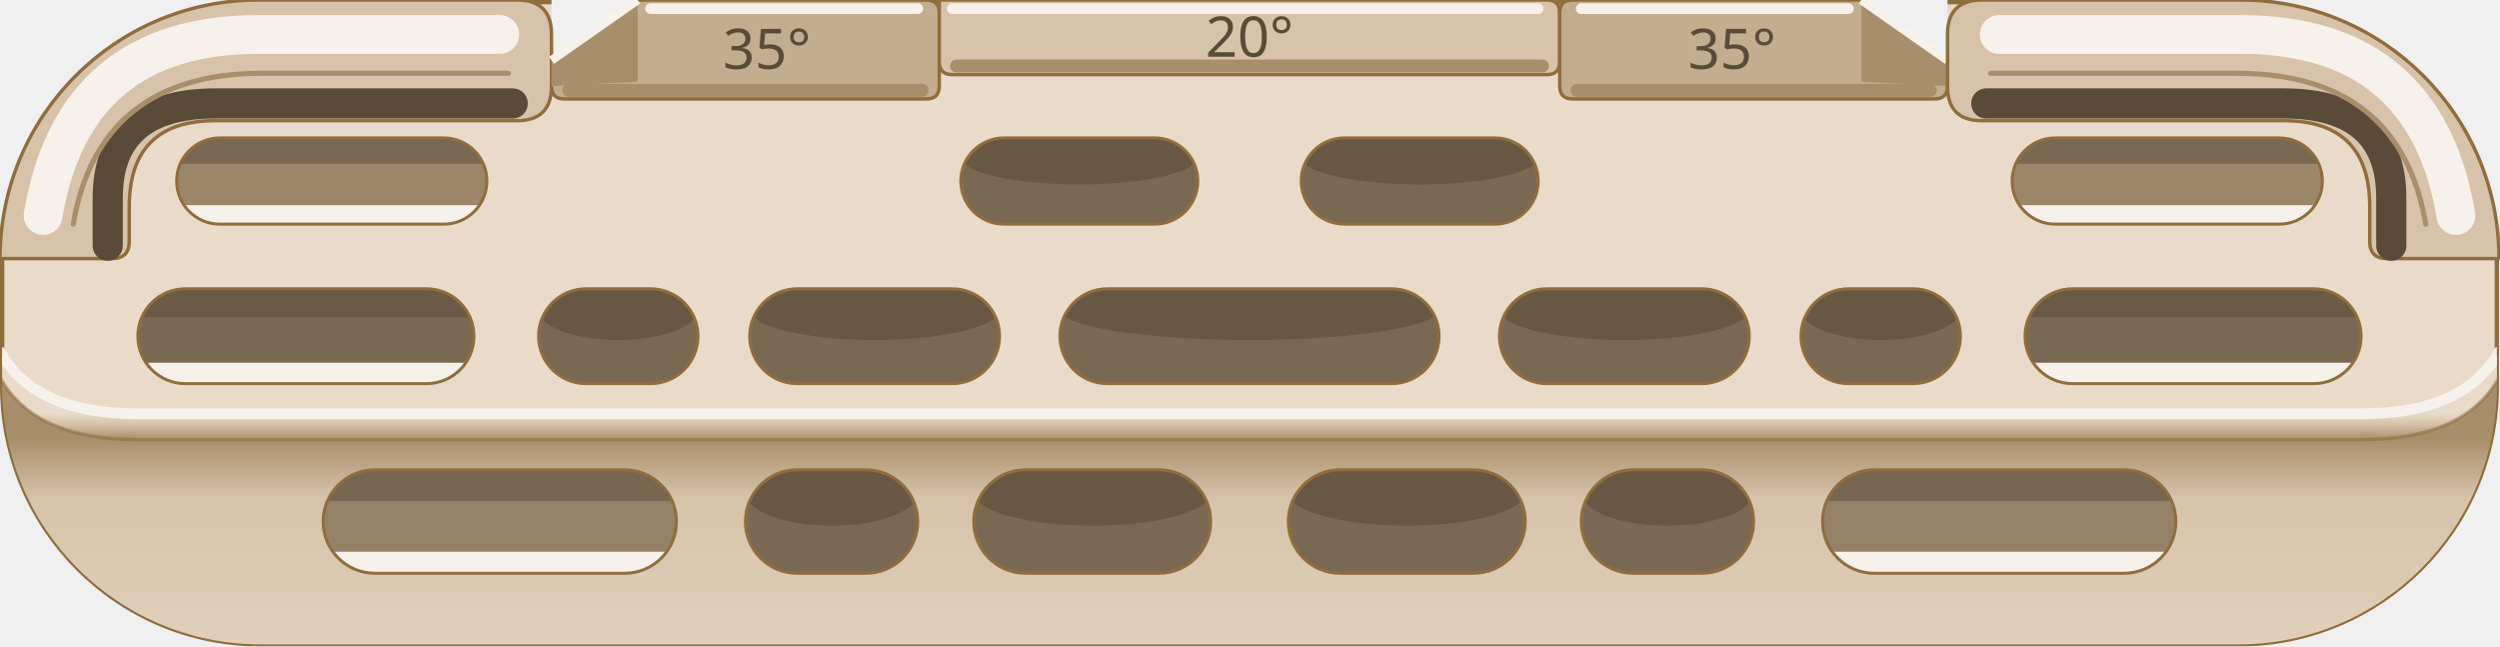
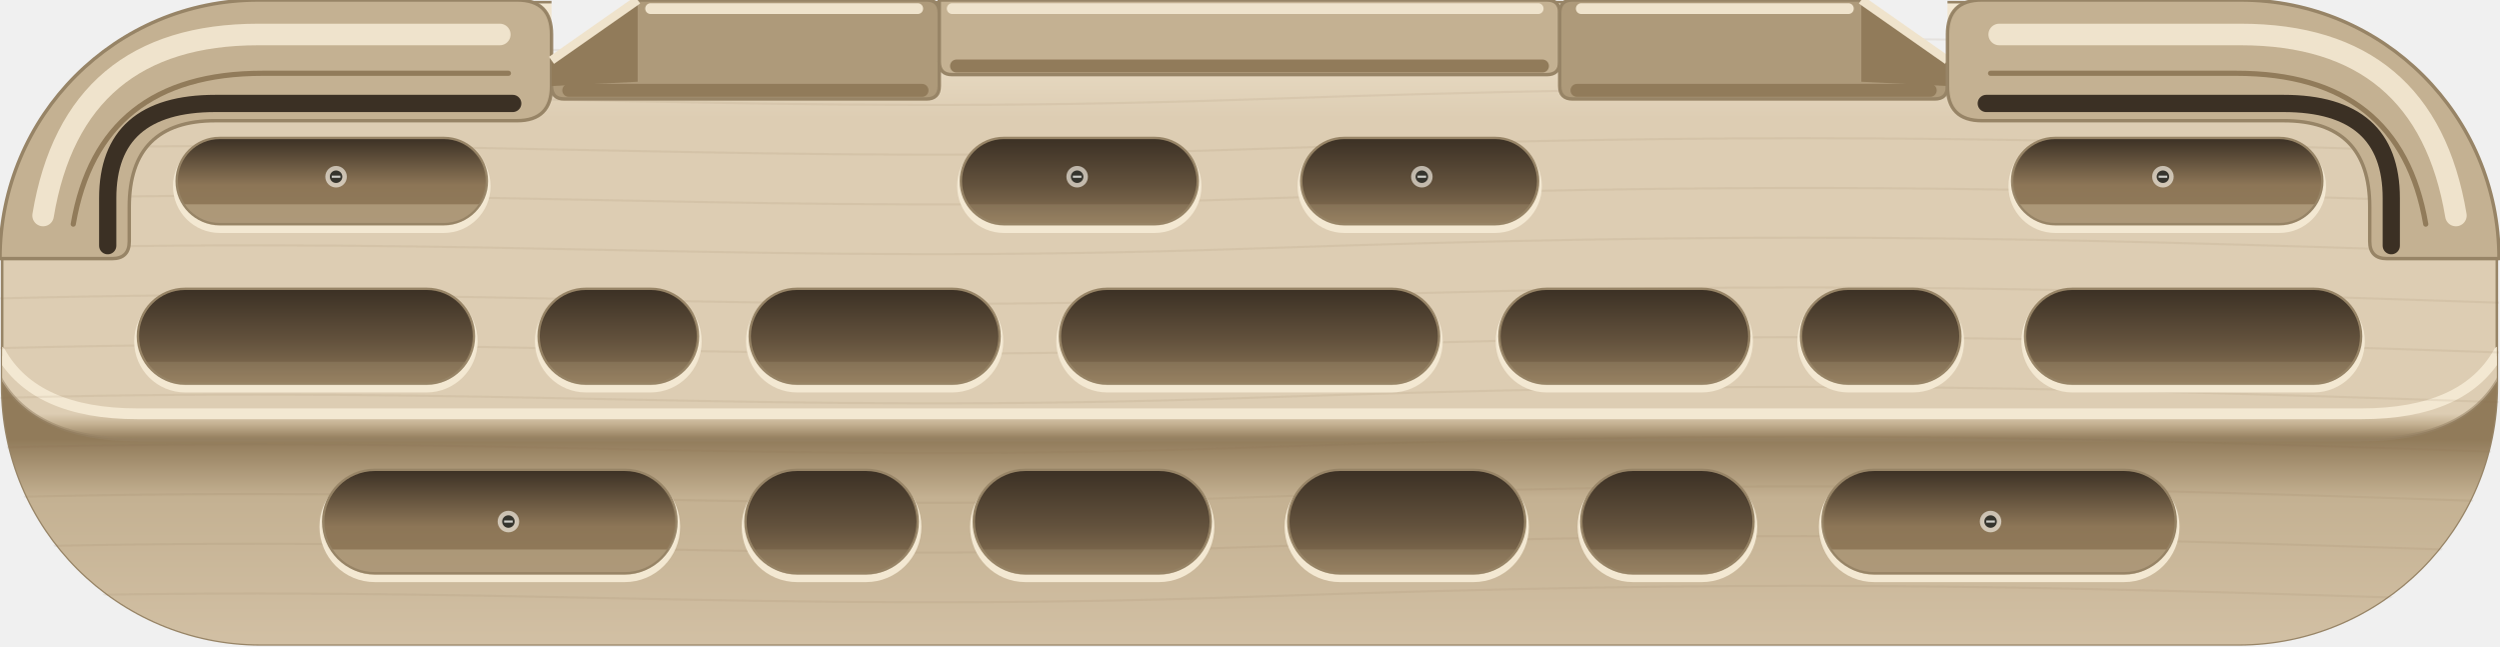
<svg xmlns="http://www.w3.org/2000/svg" viewBox="0 0 580 150" width="1160" height="300">
  <defs>
+     <clipPath id="material-clip">
+       <rect width="580" height="150" rx="60" />
+     </clipPath>
+     <linearGradient id="board-light" x1="0" y1="0" x2="0" y2="1">
+       <stop offset="0" stop-color="#F3E8D2" />
+       <stop offset="0.18" stop-color="#DDCDB3" />
+       <stop offset="0.8" stop-color="#DDCDB3" />
+       <stop offset="1" stop-color="#C4B192" />
+     </linearGradient>
    <mask id="board-silhouette">
      <rect width="580" height="150" fill="white" />
      <path d="M0 0 H20 L0 14.004 Z" transform="translate(128 0)" fill="black" />
      <path d="M0 0 H20 L0 14.004 Z" transform="translate(452 0) scale(-1 1)" fill="black" />
    </mask>
    <clipPath id="body-clip">
      <rect x="0.5" y="0.5" width="579" height="149" rx="60" />
    </clipPath>
    <linearGradient id="lower-face" gradientUnits="userSpaceOnUse" x1="0" y1="102" x2="0" y2="150">
-       <stop offset="0" stop-color="#A88F6C" />
-       <stop offset="0.28" stop-color="#D6C3A9" />
-       <stop offset="1" stop-color="#e0d0bb" />
+       <stop offset="0" stop-color="#917B5A" />
+       <stop offset="0.28" stop-color="#C4B192" />
+       <stop offset="1" stop-color="#d2c0a4" />
    </linearGradient>
    <linearGradient id="ledge-roll" gradientUnits="userSpaceOnUse" x1="0" y1="96" x2="0" y2="102">
-       <stop offset="0" stop-color="#E8DBC9" />
-       <stop offset="0.4" stop-color="#D6C3A9" />
-       <stop offset="1" stop-color="#A88F6C" />
-     </linearGradient>
-     <clipPath id="clip-edge-small-l">
+       <stop offset="0" stop-color="#DDCDB3" />
+       <stop offset="0.4" stop-color="#C4B192" />
+       <stop offset="1" stop-color="#917B5A" />
+     </linearGradient>
+     <clipPath id="cut-edge-small-l">
      <rect x="41" y="32" width="72" height="20" rx="10" />
    </clipPath>
-     <clipPath id="clip-pocket-4f-deep-l">
+     <linearGradient id="cavity-edge-small-l" x1="0" y1="0" x2="0" y2="1">
+       <stop offset="0" stop-color="#3B3024" />
+       <stop offset="0.55" stop-color="#8D7657" />
+       <stop offset="1" stop-color="#917B5A" />
+     </linearGradient>
+     <clipPath id="cut-pocket-4f-deep-l">
      <rect x="223" y="32" width="55" height="20" rx="10" />
    </clipPath>
-     <clipPath id="clip-pocket-4f-deep-r">
+     <linearGradient id="cavity-pocket-4f-deep-l" x1="0" y1="0" x2="0" y2="1">
+       <stop offset="0" stop-color="#3B3024" />
+       <stop offset="0.55" stop-color="#63523D" />
+       <stop offset="1" stop-color="#8D7657" />
+     </linearGradient>
+     <clipPath id="cut-pocket-4f-deep-r">
      <rect x="302" y="32" width="55" height="20" rx="10" />
    </clipPath>
-     <clipPath id="clip-edge-small-r">
+     <linearGradient id="cavity-pocket-4f-deep-r" x1="0" y1="0" x2="0" y2="1">
+       <stop offset="0" stop-color="#3B3024" />
+       <stop offset="0.55" stop-color="#63523D" />
+       <stop offset="1" stop-color="#8D7657" />
+     </linearGradient>
+     <clipPath id="cut-edge-small-r">
      <rect x="467" y="32" width="72" height="20" rx="10" />
    </clipPath>
-     <clipPath id="clip-edge-large-l">
+     <linearGradient id="cavity-edge-small-r" x1="0" y1="0" x2="0" y2="1">
+       <stop offset="0" stop-color="#3B3024" />
+       <stop offset="0.55" stop-color="#8D7657" />
+       <stop offset="1" stop-color="#917B5A" />
+     </linearGradient>
+     <clipPath id="cut-edge-large-l">
      <rect x="32" y="67" width="78" height="22" rx="11" />
    </clipPath>
-     <clipPath id="clip-pocket-2f-deep-l">
+     <linearGradient id="cavity-edge-large-l" x1="0" y1="0" x2="0" y2="1">
+       <stop offset="0" stop-color="#3B3024" />
+       <stop offset="0.55" stop-color="#63523D" />
+       <stop offset="1" stop-color="#8D7657" />
+     </linearGradient>
+     <clipPath id="cut-pocket-2f-deep-l">
      <rect x="125" y="67" width="37" height="22" rx="11" />
    </clipPath>
-     <clipPath id="clip-pocket-3f-deep-l">
+     <linearGradient id="cavity-pocket-2f-deep-l" x1="0" y1="0" x2="0" y2="1">
+       <stop offset="0" stop-color="#3B3024" />
+       <stop offset="0.55" stop-color="#63523D" />
+       <stop offset="1" stop-color="#8D7657" />
+     </linearGradient>
+     <clipPath id="cut-pocket-3f-deep-l">
      <rect x="174" y="67" width="58" height="22" rx="11" />
    </clipPath>
-     <clipPath id="clip-slot-flat">
+     <linearGradient id="cavity-pocket-3f-deep-l" x1="0" y1="0" x2="0" y2="1">
+       <stop offset="0" stop-color="#3B3024" />
+       <stop offset="0.55" stop-color="#63523D" />
+       <stop offset="1" stop-color="#8D7657" />
+     </linearGradient>
+     <clipPath id="cut-slot-flat">
      <rect x="246" y="67" width="88" height="22" rx="11" />
    </clipPath>
-     <clipPath id="clip-pocket-3f-deep-r">
+     <linearGradient id="cavity-slot-flat" x1="0" y1="0" x2="0" y2="1">
+       <stop offset="0" stop-color="#3B3024" />
+       <stop offset="0.55" stop-color="#63523D" />
+       <stop offset="1" stop-color="#8D7657" />
+     </linearGradient>
+     <clipPath id="cut-pocket-3f-deep-r">
      <rect x="348" y="67" width="58" height="22" rx="11" />
    </clipPath>
-     <clipPath id="clip-pocket-2f-deep-r">
+     <linearGradient id="cavity-pocket-3f-deep-r" x1="0" y1="0" x2="0" y2="1">
+       <stop offset="0" stop-color="#3B3024" />
+       <stop offset="0.55" stop-color="#63523D" />
+       <stop offset="1" stop-color="#8D7657" />
+     </linearGradient>
+     <clipPath id="cut-pocket-2f-deep-r">
      <rect x="418" y="67" width="37" height="22" rx="11" />
    </clipPath>
-     <clipPath id="clip-edge-large-r">
+     <linearGradient id="cavity-pocket-2f-deep-r" x1="0" y1="0" x2="0" y2="1">
+       <stop offset="0" stop-color="#3B3024" />
+       <stop offset="0.55" stop-color="#63523D" />
+       <stop offset="1" stop-color="#8D7657" />
+     </linearGradient>
+     <clipPath id="cut-edge-large-r">
      <rect x="470" y="67" width="78" height="22" rx="11" />
    </clipPath>
-     <clipPath id="clip-edge-medium-l">
+     <linearGradient id="cavity-edge-large-r" x1="0" y1="0" x2="0" y2="1">
+       <stop offset="0" stop-color="#3B3024" />
+       <stop offset="0.55" stop-color="#63523D" />
+       <stop offset="1" stop-color="#8D7657" />
+     </linearGradient>
+     <clipPath id="cut-edge-medium-l">
      <rect x="75" y="109" width="82" height="24" rx="12" />
    </clipPath>
-     <clipPath id="clip-pocket-2f-shallow-l">
+     <linearGradient id="cavity-edge-medium-l" x1="0" y1="0" x2="0" y2="1">
+       <stop offset="0" stop-color="#3B3024" />
+       <stop offset="0.55" stop-color="#8D7657" />
+       <stop offset="1" stop-color="#917B5A" />
+     </linearGradient>
+     <clipPath id="cut-pocket-2f-shallow-l">
      <rect x="173" y="109" width="40" height="24" rx="12" />
    </clipPath>
-     <clipPath id="clip-pocket-3f-shallow-l">
+     <linearGradient id="cavity-pocket-2f-shallow-l" x1="0" y1="0" x2="0" y2="1">
+       <stop offset="0" stop-color="#3B3024" />
+       <stop offset="0.55" stop-color="#63523D" />
+       <stop offset="1" stop-color="#8D7657" />
+     </linearGradient>
+     <clipPath id="cut-pocket-3f-shallow-l">
      <rect x="226" y="109" width="55" height="24" rx="12" />
    </clipPath>
-     <clipPath id="clip-pocket-3f-shallow-r">
+     <linearGradient id="cavity-pocket-3f-shallow-l" x1="0" y1="0" x2="0" y2="1">
+       <stop offset="0" stop-color="#3B3024" />
+       <stop offset="0.55" stop-color="#63523D" />
+       <stop offset="1" stop-color="#8D7657" />
+     </linearGradient>
+     <clipPath id="cut-pocket-3f-shallow-r">
      <rect x="299" y="109" width="55" height="24" rx="12" />
    </clipPath>
-     <clipPath id="clip-pocket-2f-shallow-r">
+     <linearGradient id="cavity-pocket-3f-shallow-r" x1="0" y1="0" x2="0" y2="1">
+       <stop offset="0" stop-color="#3B3024" />
+       <stop offset="0.55" stop-color="#63523D" />
+       <stop offset="1" stop-color="#8D7657" />
+     </linearGradient>
+     <clipPath id="cut-pocket-2f-shallow-r">
      <rect x="367" y="109" width="40" height="24" rx="12" />
    </clipPath>
-     <clipPath id="clip-edge-medium-r">
+     <linearGradient id="cavity-pocket-2f-shallow-r" x1="0" y1="0" x2="0" y2="1">
+       <stop offset="0" stop-color="#3B3024" />
+       <stop offset="0.55" stop-color="#63523D" />
+       <stop offset="1" stop-color="#8D7657" />
+     </linearGradient>
+     <clipPath id="cut-edge-medium-r">
      <rect x="423" y="109" width="82" height="24" rx="12" />
    </clipPath>
+     <linearGradient id="cavity-edge-medium-r" x1="0" y1="0" x2="0" y2="1">
+       <stop offset="0" stop-color="#3B3024" />
+       <stop offset="0.55" stop-color="#8D7657" />
+       <stop offset="1" stop-color="#917B5A" />
+     </linearGradient>
  </defs>
-   <rect x="0.5" y="0.5" width="579" height="149" rx="60" fill="#E8DBC9" stroke="#8F6D3D" stroke-width="1" mask="url(#board-silhouette)" />
+   <rect x="0.5" y="0.5" width="579" height="149" rx="60" fill="url(#board-light)" stroke="#978466" stroke-width="0.6" mask="url(#board-silhouette)" />
  <g clip-path="url(#body-clip)">
    <path d="M0 81.6 Q8 96 32 96      H548 Q572 96 580 81.6 V150 H0 Z" fill="url(#lower-face)" />
    <path d="M0 81.6 Q8 96 32 96      H548 Q572 96 580 81.6 v6       Q572 102 548 102       H32 Q8 102 0 87.6 Z" fill="url(#ledge-roll)" />
-     <path d="M0 81.6 Q8 96 32 96      H548 Q572 96 580 81.6" fill="none" stroke="#F6F1EA" stroke-width="2.5" stroke-linecap="round" />
-     <path d="M0 87.6 Q8 102 32 102      H548 Q572 102 580 87.6" fill="none" stroke="#8F6D3D" stroke-width="0.8" opacity="0.55" />
-   </g>
-   <g transform="translate(0 0)">
-     <path d="M120 0 Q128 0 128 8     V20 Q128 28 120 28     H50 Q30 28 30 48     V56 Q30 60 26 60     H0 A60 60 0 0 1 60 0 Z" fill="#D6C3A9" stroke="#8F6D3D" stroke-width="0.8" stroke-linejoin="round" />
-     <path d="M25 57 V46       Q25 24 50 24       H119" fill="none" stroke="#5A4B39" stroke-width="7" stroke-linecap="round" />
-     <path d="M10 50 Q17 8 60 8 H116" fill="none" stroke="#F6F1EA" stroke-width="9" stroke-linecap="round" />
-     <path d="M17 52 Q23 17 61 17 H118" fill="none" stroke="#A88F6C" stroke-width="1.2" stroke-linecap="round" />
-   </g>
-   <g transform="translate(128 0)">
-     <path d="M0 14.004 L20 0 H87 Q90 0 90 3     V19.963 Q90 22.963 87 22.963     H3 Q0 22.963 0 19.963 Z" fill="#c2ad8f" stroke="#8F6D3D" stroke-width="0.8" stroke-linejoin="round" />
-     <path d="M0 14.004 L20 0 L20 18.963 L0 19.963 Z" fill="#A88F6C" />
-     <path d="M0 14.004 L20 0" stroke="#F6F1EA" stroke-width="2" />
-     <path d="M23 2 H85" stroke="#F6F1EA" stroke-width="2.5" stroke-linecap="round" />
-     <path d="M4 20.963 H86" stroke="#A88F6C" stroke-width="3" stroke-linecap="round" />
-   </g>
-   <text x="178" y="15.982" text-anchor="middle" font-family="Geist Mono" font-size="13" fill="#5A4B39">35°</text>
-   <g transform="translate(218 0)">
-     <path d="M0 0 L0 0 H141 Q144 0 144 3     V14.315 Q144 17.315 141 17.315     H3 Q0 17.315 0 14.315 Z" fill="#d6c3a9" stroke="#8F6D3D" stroke-width="0.8" stroke-linejoin="round" />
-     <path d="M3 2 H139" stroke="#F6F1EA" stroke-width="2.5" stroke-linecap="round" />
-     <path d="M4 15.315 H140" stroke="#A88F6C" stroke-width="3" stroke-linecap="round" />
-   </g>
-   <text x="290" y="13.157" text-anchor="middle" font-family="Geist Mono" font-size="13" fill="#5A4B39">20°</text>
-   <g transform="translate(452 0) scale(-1 1)">
-     <path d="M0 14.004 L20 0 H87 Q90 0 90 3     V19.963 Q90 22.963 87 22.963     H3 Q0 22.963 0 19.963 Z" fill="#c2ad8f" stroke="#8F6D3D" stroke-width="0.8" stroke-linejoin="round" />
-     <path d="M0 14.004 L20 0 L20 18.963 L0 19.963 Z" fill="#A88F6C" />
-     <path d="M0 14.004 L20 0" stroke="#F6F1EA" stroke-width="2" />
-     <path d="M23 2 H85" stroke="#F6F1EA" stroke-width="2.5" stroke-linecap="round" />
-     <path d="M4 20.963 H86" stroke="#A88F6C" stroke-width="3" stroke-linecap="round" />
-   </g>
-   <text x="402" y="15.982" text-anchor="middle" font-family="Geist Mono" font-size="13" fill="#5A4B39">35°</text>
-   <g transform="translate(580 0) scale(-1 1)">
-     <path d="M120 0 Q128 0 128 8     V20 Q128 28 120 28     H50 Q30 28 30 48     V56 Q30 60 26 60     H0 A60 60 0 0 1 60 0 Z" fill="#D6C3A9" stroke="#8F6D3D" stroke-width="0.8" stroke-linejoin="round" />
-     <path d="M25 57 V46       Q25 24 50 24       H119" fill="none" stroke="#5A4B39" stroke-width="7" stroke-linecap="round" />
-     <path d="M10 50 Q17 8 60 8 H116" fill="none" stroke="#F6F1EA" stroke-width="9" stroke-linecap="round" />
-     <path d="M17 52 Q23 17 61 17 H118" fill="none" stroke="#A88F6C" stroke-width="1.2" stroke-linecap="round" />
-   </g>
-   <rect x="41" y="32" width="72" height="20" rx="10" fill="#9b866a" />
-   <rect x="41" y="32" width="72" height="6" fill="#5A4B39" opacity="0.5" clip-path="url(#clip-edge-small-l)" />
-   <rect x="41" y="47.6" width="72" height="4.4" fill="#F6F1EA" clip-path="url(#clip-edge-small-l)" />
-   <rect x="41" y="32" width="72" height="20" rx="10" fill="none" stroke="#8F6D3D" stroke-width="0.7" />
-   <rect x="223" y="32" width="55" height="20" rx="10" fill="#7A6952" />
-   <ellipse cx="250.5" cy="36.4" rx="27.5" ry="6.4" fill="#5A4B39" opacity="0.6" clip-path="url(#clip-pocket-4f-deep-l)" />
-   <rect x="223" y="32" width="55" height="20" rx="10" fill="none" stroke="#8F6D3D" stroke-width="0.7" />
-   <rect x="302" y="32" width="55" height="20" rx="10" fill="#7A6952" />
-   <ellipse cx="329.5" cy="36.4" rx="27.5" ry="6.4" fill="#5A4B39" opacity="0.6" clip-path="url(#clip-pocket-4f-deep-r)" />
-   <rect x="302" y="32" width="55" height="20" rx="10" fill="none" stroke="#8F6D3D" stroke-width="0.7" />
-   <rect x="467" y="32" width="72" height="20" rx="10" fill="#9b866a" />
-   <rect x="467" y="32" width="72" height="6" fill="#5A4B39" opacity="0.5" clip-path="url(#clip-edge-small-r)" />
-   <rect x="467" y="47.6" width="72" height="4.4" fill="#F6F1EA" clip-path="url(#clip-edge-small-r)" />
-   <rect x="467" y="32" width="72" height="20" rx="10" fill="none" stroke="#8F6D3D" stroke-width="0.7" />
-   <rect x="32" y="67" width="78" height="22" rx="11" fill="#7a6952" />
-   <rect x="32" y="67" width="78" height="6.6" fill="#5A4B39" opacity="0.5" clip-path="url(#clip-edge-large-l)" />
-   <rect x="32" y="84.16" width="78" height="4.84" fill="#F6F1EA" clip-path="url(#clip-edge-large-l)" />
-   <rect x="32" y="67" width="78" height="22" rx="11" fill="none" stroke="#8F6D3D" stroke-width="0.7" />
-   <rect x="125" y="67" width="37" height="22" rx="11" fill="#7A6952" />
-   <ellipse cx="143.5" cy="71.84" rx="18.5" ry="7.04" fill="#5A4B39" opacity="0.6" clip-path="url(#clip-pocket-2f-deep-l)" />
-   <rect x="125" y="67" width="37" height="22" rx="11" fill="none" stroke="#8F6D3D" stroke-width="0.7" />
-   <rect x="174" y="67" width="58" height="22" rx="11" fill="#7A6952" />
-   <ellipse cx="203" cy="71.84" rx="29" ry="7.04" fill="#5A4B39" opacity="0.6" clip-path="url(#clip-pocket-3f-deep-l)" />
-   <rect x="174" y="67" width="58" height="22" rx="11" fill="none" stroke="#8F6D3D" stroke-width="0.7" />
-   <rect x="246" y="67" width="88" height="22" rx="11" fill="#7A6952" />
-   <ellipse cx="290" cy="71.84" rx="44" ry="7.04" fill="#5A4B39" opacity="0.6" clip-path="url(#clip-slot-flat)" />
-   <rect x="246" y="67" width="88" height="22" rx="11" fill="none" stroke="#8F6D3D" stroke-width="0.7" />
-   <rect x="348" y="67" width="58" height="22" rx="11" fill="#7A6952" />
-   <ellipse cx="377" cy="71.84" rx="29" ry="7.04" fill="#5A4B39" opacity="0.6" clip-path="url(#clip-pocket-3f-deep-r)" />
-   <rect x="348" y="67" width="58" height="22" rx="11" fill="none" stroke="#8F6D3D" stroke-width="0.7" />
-   <rect x="418" y="67" width="37" height="22" rx="11" fill="#7A6952" />
-   <ellipse cx="436.5" cy="71.84" rx="18.5" ry="7.04" fill="#5A4B39" opacity="0.6" clip-path="url(#clip-pocket-2f-deep-r)" />
-   <rect x="418" y="67" width="37" height="22" rx="11" fill="none" stroke="#8F6D3D" stroke-width="0.7" />
-   <rect x="470" y="67" width="78" height="22" rx="11" fill="#7a6952" />
-   <rect x="470" y="67" width="78" height="6.6" fill="#5A4B39" opacity="0.5" clip-path="url(#clip-edge-large-r)" />
-   <rect x="470" y="84.16" width="78" height="4.84" fill="#F6F1EA" clip-path="url(#clip-edge-large-r)" />
-   <rect x="470" y="67" width="78" height="22" rx="11" fill="none" stroke="#8F6D3D" stroke-width="0.7" />
-   <rect x="75" y="109" width="82" height="24" rx="12" fill="#958166" />
-   <rect x="75" y="109" width="82" height="7.2" fill="#5A4B39" opacity="0.5" clip-path="url(#clip-edge-medium-l)" />
-   <rect x="75" y="128" width="82" height="5" fill="#F6F1EA" clip-path="url(#clip-edge-medium-l)" />
-   <rect x="75" y="109" width="82" height="24" rx="12" fill="none" stroke="#8F6D3D" stroke-width="0.7" />
-   <rect x="173" y="109" width="40" height="24" rx="12" fill="#7A6952" />
-   <ellipse cx="193" cy="114.28" rx="20" ry="7.68" fill="#5A4B39" opacity="0.6" clip-path="url(#clip-pocket-2f-shallow-l)" />
-   <rect x="173" y="109" width="40" height="24" rx="12" fill="none" stroke="#8F6D3D" stroke-width="0.7" />
-   <rect x="226" y="109" width="55" height="24" rx="12" fill="#7A6952" />
-   <ellipse cx="253.5" cy="114.28" rx="27.5" ry="7.68" fill="#5A4B39" opacity="0.6" clip-path="url(#clip-pocket-3f-shallow-l)" />
-   <rect x="226" y="109" width="55" height="24" rx="12" fill="none" stroke="#8F6D3D" stroke-width="0.7" />
-   <rect x="299" y="109" width="55" height="24" rx="12" fill="#7A6952" />
-   <ellipse cx="326.5" cy="114.28" rx="27.5" ry="7.68" fill="#5A4B39" opacity="0.6" clip-path="url(#clip-pocket-3f-shallow-r)" />
-   <rect x="299" y="109" width="55" height="24" rx="12" fill="none" stroke="#8F6D3D" stroke-width="0.7" />
-   <rect x="367" y="109" width="40" height="24" rx="12" fill="#7A6952" />
-   <ellipse cx="387" cy="114.28" rx="20" ry="7.68" fill="#5A4B39" opacity="0.6" clip-path="url(#clip-pocket-2f-shallow-r)" />
-   <rect x="367" y="109" width="40" height="24" rx="12" fill="none" stroke="#8F6D3D" stroke-width="0.7" />
-   <rect x="423" y="109" width="82" height="24" rx="12" fill="#958166" />
-   <rect x="423" y="109" width="82" height="7.2" fill="#5A4B39" opacity="0.5" clip-path="url(#clip-edge-medium-r)" />
-   <rect x="423" y="128" width="82" height="5" fill="#F6F1EA" clip-path="url(#clip-edge-medium-r)" />
-   <rect x="423" y="109" width="82" height="24" rx="12" fill="none" stroke="#8F6D3D" stroke-width="0.7" />
+     <path d="M0 81.6 Q8 96 32 96      H548 Q572 96 580 81.6" fill="none" stroke="#F3E8D2" stroke-width="2.5" stroke-linecap="round" />
+     <path d="M0 87.6 Q8 102 32 102      H548 Q572 102 580 87.6" fill="none" stroke="#978466" stroke-width="0.8" opacity="0.55" />
+   </g>
+   <g opacity="0.1" fill="none" stroke="#846B4A" stroke-width="0.5" clip-path="url(#material-clip)">
+     <path d="M0 11.538 C116 8.538 174 15.538 290 11.538 S464 8.538 580 12.538" />
+     <path d="M0 23.077 C116 20.077 174 27.077 290 23.077 S464 20.077 580 24.077" />
+     <path d="M0 34.615 C116 31.615 174 38.615 290 34.615 S464 31.615 580 35.615" />
+     <path d="M0 46.154 C116 43.154 174 50.154 290 46.154 S464 43.154 580 47.154" />
+     <path d="M0 57.692 C116 54.692 174 61.692 290 57.692 S464 54.692 580 58.692" />
+     <path d="M0 69.231 C116 66.231 174 73.231 290 69.231 S464 66.231 580 70.231" />
+     <path d="M0 80.769 C116 77.769 174 84.769 290 80.769 S464 77.769 580 81.769" />
+     <path d="M0 92.308 C116 89.308 174 96.308 290 92.308 S464 89.308 580 93.308" />
+     <path d="M0 103.846 C116 100.846 174 107.846 290 103.846 S464 100.846 580 104.846" />
+     <path d="M0 115.385 C116 112.385 174 119.385 290 115.385 S464 112.385 580 116.385" />
+     <path d="M0 126.923 C116 123.923 174 130.923 290 126.923 S464 123.923 580 127.923" />
+     <path d="M0 138.462 C116 135.462 174 142.462 290 138.462 S464 135.462 580 139.462" />
+   </g>
+   <g data-hold="jug-l">
+     <g transform="translate(0 0)">
+       <path d="M120 0 Q128 0 128 8     V20 Q128 28 120 28     H50 Q30 28 30 48     V56 Q30 60 26 60     H0 A60 60 0 0 1 60 0 Z" fill="#C4B192" stroke="#978466" stroke-width="0.8" stroke-linejoin="round" />
+       <path d="M25 57 V46       Q25 24 50 24       H119" fill="none" stroke="#3B3024" stroke-width="4" stroke-linecap="round" />
+       <path d="M10 50 Q17 8 60 8 H116" fill="none" stroke="#efe3cc" stroke-width="5" stroke-linecap="round" />
+       <path d="M17 52 Q23 17 61 17 H118" fill="none" stroke="#917B5A" stroke-width="1.2" stroke-linecap="round" />
+     </g>
+   </g>
+   <g data-hold="sloper-35-l">
+     <g transform="translate(128 0)">
+       <path d="M0 14.004 L20 0 H87 Q90 0 90 3     V19.963 Q90 22.963 87 22.963     H3 Q0 22.963 0 19.963 Z" fill="#ae9a7a" stroke="#978466" stroke-width="0.8" stroke-linejoin="round" />
+       <path d="M0 14.004 L20 0 L20 18.963 L0 19.963 Z" fill="#917B5A" />
+       <path d="M0 14.004 L20 0" stroke="#efe3cc" stroke-width="2" />
+       <path d="M23 2 H85" stroke="#efe3cc" stroke-width="2.5" stroke-linecap="round" />
+       <path d="M4 20.963 H86" stroke="#917B5A" stroke-width="3" stroke-linecap="round" />
+     </g>
+   </g>
+   <g data-hold="sloper-20">
+     <g transform="translate(218 0)">
+       <path d="M0 0 L0 0 H141 Q144 0 144 3     V14.315 Q144 17.315 141 17.315     H3 Q0 17.315 0 14.315 Z" fill="#c4b192" stroke="#978466" stroke-width="0.8" stroke-linejoin="round" />
+       <path d="M3 2 H139" stroke="#efe3cc" stroke-width="2.5" stroke-linecap="round" />
+       <path d="M4 15.315 H140" stroke="#917B5A" stroke-width="3" stroke-linecap="round" />
+     </g>
+   </g>
+   <g data-hold="sloper-35-r">
+     <g transform="translate(452 0) scale(-1 1)">
+       <path d="M0 14.004 L20 0 H87 Q90 0 90 3     V19.963 Q90 22.963 87 22.963     H3 Q0 22.963 0 19.963 Z" fill="#ae9a7a" stroke="#978466" stroke-width="0.8" stroke-linejoin="round" />
+       <path d="M0 14.004 L20 0 L20 18.963 L0 19.963 Z" fill="#917B5A" />
+       <path d="M0 14.004 L20 0" stroke="#efe3cc" stroke-width="2" />
+       <path d="M23 2 H85" stroke="#efe3cc" stroke-width="2.5" stroke-linecap="round" />
+       <path d="M4 20.963 H86" stroke="#917B5A" stroke-width="3" stroke-linecap="round" />
+     </g>
+   </g>
+   <g data-hold="jug-r">
+     <g transform="translate(580 0) scale(-1 1)">
+       <path d="M120 0 Q128 0 128 8     V20 Q128 28 120 28     H50 Q30 28 30 48     V56 Q30 60 26 60     H0 A60 60 0 0 1 60 0 Z" fill="#C4B192" stroke="#978466" stroke-width="0.8" stroke-linejoin="round" />
+       <path d="M25 57 V46       Q25 24 50 24       H119" fill="none" stroke="#3B3024" stroke-width="4" stroke-linecap="round" />
+       <path d="M10 50 Q17 8 60 8 H116" fill="none" stroke="#efe3cc" stroke-width="5" stroke-linecap="round" />
+       <path d="M17 52 Q23 17 61 17 H118" fill="none" stroke="#917B5A" stroke-width="1.2" stroke-linecap="round" />
+     </g>
+   </g>
+   <g data-hold="edge-small-l">
+     <rect x="41" y="32" width="72" height="20" rx="10" fill="none" stroke="#F3E8D2" stroke-width="1.7" transform="translate(0 1.2)" />
+     <rect x="41" y="32" width="72" height="20" rx="10" fill="url(#cavity-edge-small-l)" />
+     <rect x="41" y="47.4" width="72" height="4.6" fill="#C4B192" opacity="0.55" clip-path="url(#cut-edge-small-l)" />
+     <rect x="41" y="32" width="72" height="20" rx="10" fill="none" stroke="#978466" stroke-width="0.55" />
+   </g>
+   <g data-hold="pocket-4f-deep-l">
+     <rect x="223" y="32" width="55" height="20" rx="10" fill="none" stroke="#F3E8D2" stroke-width="1.7" transform="translate(0 1.2)" />
+     <rect x="223" y="32" width="55" height="20" rx="10" fill="url(#cavity-pocket-4f-deep-l)" />
+     <rect x="223" y="47.4" width="55" height="4.6" fill="#C4B192" opacity="0.18" clip-path="url(#cut-pocket-4f-deep-l)" />
+     <rect x="223" y="32" width="55" height="20" rx="10" fill="none" stroke="#978466" stroke-width="0.55" />
+   </g>
+   <g data-hold="pocket-4f-deep-r">
+     <rect x="302" y="32" width="55" height="20" rx="10" fill="none" stroke="#F3E8D2" stroke-width="1.7" transform="translate(0 1.2)" />
+     <rect x="302" y="32" width="55" height="20" rx="10" fill="url(#cavity-pocket-4f-deep-r)" />
+     <rect x="302" y="47.4" width="55" height="4.6" fill="#C4B192" opacity="0.18" clip-path="url(#cut-pocket-4f-deep-r)" />
+     <rect x="302" y="32" width="55" height="20" rx="10" fill="none" stroke="#978466" stroke-width="0.55" />
+   </g>
+   <g data-hold="edge-small-r">
+     <rect x="467" y="32" width="72" height="20" rx="10" fill="none" stroke="#F3E8D2" stroke-width="1.7" transform="translate(0 1.2)" />
+     <rect x="467" y="32" width="72" height="20" rx="10" fill="url(#cavity-edge-small-r)" />
+     <rect x="467" y="47.4" width="72" height="4.6" fill="#C4B192" opacity="0.55" clip-path="url(#cut-edge-small-r)" />
+     <rect x="467" y="32" width="72" height="20" rx="10" fill="none" stroke="#978466" stroke-width="0.55" />
+   </g>
+   <g data-hold="edge-large-l">
+     <rect x="32" y="67" width="78" height="22" rx="11" fill="none" stroke="#F3E8D2" stroke-width="1.7" transform="translate(0 1.2)" />
+     <rect x="32" y="67" width="78" height="22" rx="11" fill="url(#cavity-edge-large-l)" />
+     <rect x="32" y="83.94" width="78" height="5.06" fill="#C4B192" opacity="0.18" clip-path="url(#cut-edge-large-l)" />
+     <rect x="32" y="67" width="78" height="22" rx="11" fill="none" stroke="#978466" stroke-width="0.55" />
+   </g>
+   <g data-hold="pocket-2f-deep-l">
+     <rect x="125" y="67" width="37" height="22" rx="11" fill="none" stroke="#F3E8D2" stroke-width="1.7" transform="translate(0 1.2)" />
+     <rect x="125" y="67" width="37" height="22" rx="11" fill="url(#cavity-pocket-2f-deep-l)" />
+     <rect x="125" y="83.94" width="37" height="5.06" fill="#C4B192" opacity="0.18" clip-path="url(#cut-pocket-2f-deep-l)" />
+     <rect x="125" y="67" width="37" height="22" rx="11" fill="none" stroke="#978466" stroke-width="0.55" />
+   </g>
+   <g data-hold="pocket-3f-deep-l">
+     <rect x="174" y="67" width="58" height="22" rx="11" fill="none" stroke="#F3E8D2" stroke-width="1.7" transform="translate(0 1.2)" />
+     <rect x="174" y="67" width="58" height="22" rx="11" fill="url(#cavity-pocket-3f-deep-l)" />
+     <rect x="174" y="83.94" width="58" height="5.06" fill="#C4B192" opacity="0.18" clip-path="url(#cut-pocket-3f-deep-l)" />
+     <rect x="174" y="67" width="58" height="22" rx="11" fill="none" stroke="#978466" stroke-width="0.55" />
+   </g>
+   <g data-hold="slot-flat">
+     <rect x="246" y="67" width="88" height="22" rx="11" fill="none" stroke="#F3E8D2" stroke-width="1.7" transform="translate(0 1.2)" />
+     <rect x="246" y="67" width="88" height="22" rx="11" fill="url(#cavity-slot-flat)" />
+     <rect x="246" y="83.94" width="88" height="5.06" fill="#C4B192" opacity="0.18" clip-path="url(#cut-slot-flat)" />
+     <rect x="246" y="67" width="88" height="22" rx="11" fill="none" stroke="#978466" stroke-width="0.55" />
+   </g>
+   <g data-hold="pocket-3f-deep-r">
+     <rect x="348" y="67" width="58" height="22" rx="11" fill="none" stroke="#F3E8D2" stroke-width="1.7" transform="translate(0 1.2)" />
+     <rect x="348" y="67" width="58" height="22" rx="11" fill="url(#cavity-pocket-3f-deep-r)" />
+     <rect x="348" y="83.94" width="58" height="5.06" fill="#C4B192" opacity="0.18" clip-path="url(#cut-pocket-3f-deep-r)" />
+     <rect x="348" y="67" width="58" height="22" rx="11" fill="none" stroke="#978466" stroke-width="0.55" />
+   </g>
+   <g data-hold="pocket-2f-deep-r">
+     <rect x="418" y="67" width="37" height="22" rx="11" fill="none" stroke="#F3E8D2" stroke-width="1.7" transform="translate(0 1.2)" />
+     <rect x="418" y="67" width="37" height="22" rx="11" fill="url(#cavity-pocket-2f-deep-r)" />
+     <rect x="418" y="83.94" width="37" height="5.06" fill="#C4B192" opacity="0.18" clip-path="url(#cut-pocket-2f-deep-r)" />
+     <rect x="418" y="67" width="37" height="22" rx="11" fill="none" stroke="#978466" stroke-width="0.55" />
+   </g>
+   <g data-hold="edge-large-r">
+     <rect x="470" y="67" width="78" height="22" rx="11" fill="none" stroke="#F3E8D2" stroke-width="1.7" transform="translate(0 1.2)" />
+     <rect x="470" y="67" width="78" height="22" rx="11" fill="url(#cavity-edge-large-r)" />
+     <rect x="470" y="83.94" width="78" height="5.06" fill="#C4B192" opacity="0.18" clip-path="url(#cut-edge-large-r)" />
+     <rect x="470" y="67" width="78" height="22" rx="11" fill="none" stroke="#978466" stroke-width="0.55" />
+   </g>
+   <g data-hold="edge-medium-l">
+     <rect x="75" y="109" width="82" height="24" rx="12" fill="none" stroke="#F3E8D2" stroke-width="1.7" transform="translate(0 1.2)" />
+     <rect x="75" y="109" width="82" height="24" rx="12" fill="url(#cavity-edge-medium-l)" />
+     <rect x="75" y="127.48" width="82" height="5.52" fill="#C4B192" opacity="0.55" clip-path="url(#cut-edge-medium-l)" />
+     <rect x="75" y="109" width="82" height="24" rx="12" fill="none" stroke="#978466" stroke-width="0.55" />
+   </g>
+   <g data-hold="pocket-2f-shallow-l">
+     <rect x="173" y="109" width="40" height="24" rx="12" fill="none" stroke="#F3E8D2" stroke-width="1.7" transform="translate(0 1.2)" />
+     <rect x="173" y="109" width="40" height="24" rx="12" fill="url(#cavity-pocket-2f-shallow-l)" />
+     <rect x="173" y="127.48" width="40" height="5.52" fill="#C4B192" opacity="0.18" clip-path="url(#cut-pocket-2f-shallow-l)" />
+     <rect x="173" y="109" width="40" height="24" rx="12" fill="none" stroke="#978466" stroke-width="0.55" />
+   </g>
+   <g data-hold="pocket-3f-shallow-l">
+     <rect x="226" y="109" width="55" height="24" rx="12" fill="none" stroke="#F3E8D2" stroke-width="1.7" transform="translate(0 1.2)" />
+     <rect x="226" y="109" width="55" height="24" rx="12" fill="url(#cavity-pocket-3f-shallow-l)" />
+     <rect x="226" y="127.48" width="55" height="5.52" fill="#C4B192" opacity="0.18" clip-path="url(#cut-pocket-3f-shallow-l)" />
+     <rect x="226" y="109" width="55" height="24" rx="12" fill="none" stroke="#978466" stroke-width="0.55" />
+   </g>
+   <g data-hold="pocket-3f-shallow-r">
+     <rect x="299" y="109" width="55" height="24" rx="12" fill="none" stroke="#F3E8D2" stroke-width="1.7" transform="translate(0 1.2)" />
+     <rect x="299" y="109" width="55" height="24" rx="12" fill="url(#cavity-pocket-3f-shallow-r)" />
+     <rect x="299" y="127.48" width="55" height="5.52" fill="#C4B192" opacity="0.18" clip-path="url(#cut-pocket-3f-shallow-r)" />
+     <rect x="299" y="109" width="55" height="24" rx="12" fill="none" stroke="#978466" stroke-width="0.55" />
+   </g>
+   <g data-hold="pocket-2f-shallow-r">
+     <rect x="367" y="109" width="40" height="24" rx="12" fill="none" stroke="#F3E8D2" stroke-width="1.7" transform="translate(0 1.2)" />
+     <rect x="367" y="109" width="40" height="24" rx="12" fill="url(#cavity-pocket-2f-shallow-r)" />
+     <rect x="367" y="127.48" width="40" height="5.52" fill="#C4B192" opacity="0.18" clip-path="url(#cut-pocket-2f-shallow-r)" />
+     <rect x="367" y="109" width="40" height="24" rx="12" fill="none" stroke="#978466" stroke-width="0.55" />
+   </g>
+   <g data-hold="edge-medium-r">
+     <rect x="423" y="109" width="82" height="24" rx="12" fill="none" stroke="#F3E8D2" stroke-width="1.7" transform="translate(0 1.2)" />
+     <rect x="423" y="109" width="82" height="24" rx="12" fill="url(#cavity-edge-medium-r)" />
+     <rect x="423" y="127.48" width="82" height="5.52" fill="#C4B192" opacity="0.55" clip-path="url(#cut-edge-medium-r)" />
+     <rect x="423" y="109" width="82" height="24" rx="12" fill="none" stroke="#978466" stroke-width="0.55" />
+   </g>
+   <g>
+     <circle cx="78" cy="41" r="2.5" fill="#F7F3E9" opacity="0.65" />
+     <circle cx="78" cy="41" r="1.45" fill="#35342D" />
+     <path d="M77 41h2" stroke="#CFCFC9" stroke-width="0.5" />
+     <circle cx="502" cy="41" r="2.5" fill="#F7F3E9" opacity="0.65" />
+     <circle cx="502" cy="41" r="1.45" fill="#35342D" />
+     <path d="M501 41h2" stroke="#CFCFC9" stroke-width="0.5" />
+     <circle cx="250" cy="41" r="2.5" fill="#F7F3E9" opacity="0.65" />
+     <circle cx="250" cy="41" r="1.45" fill="#35342D" />
+     <path d="M249 41h2" stroke="#CFCFC9" stroke-width="0.5" />
+     <circle cx="330" cy="41" r="2.5" fill="#F7F3E9" opacity="0.65" />
+     <circle cx="330" cy="41" r="1.45" fill="#35342D" />
+     <path d="M329 41h2" stroke="#CFCFC9" stroke-width="0.5" />
+     <circle cx="118" cy="121" r="2.5" fill="#F7F3E9" opacity="0.65" />
+     <circle cx="118" cy="121" r="1.45" fill="#35342D" />
+     <path d="M117 121h2" stroke="#CFCFC9" stroke-width="0.5" />
+     <circle cx="462" cy="121" r="2.5" fill="#F7F3E9" opacity="0.65" />
+     <circle cx="462" cy="121" r="1.45" fill="#35342D" />
+     <path d="M461 121h2" stroke="#CFCFC9" stroke-width="0.5" />
+   </g>
</svg>
